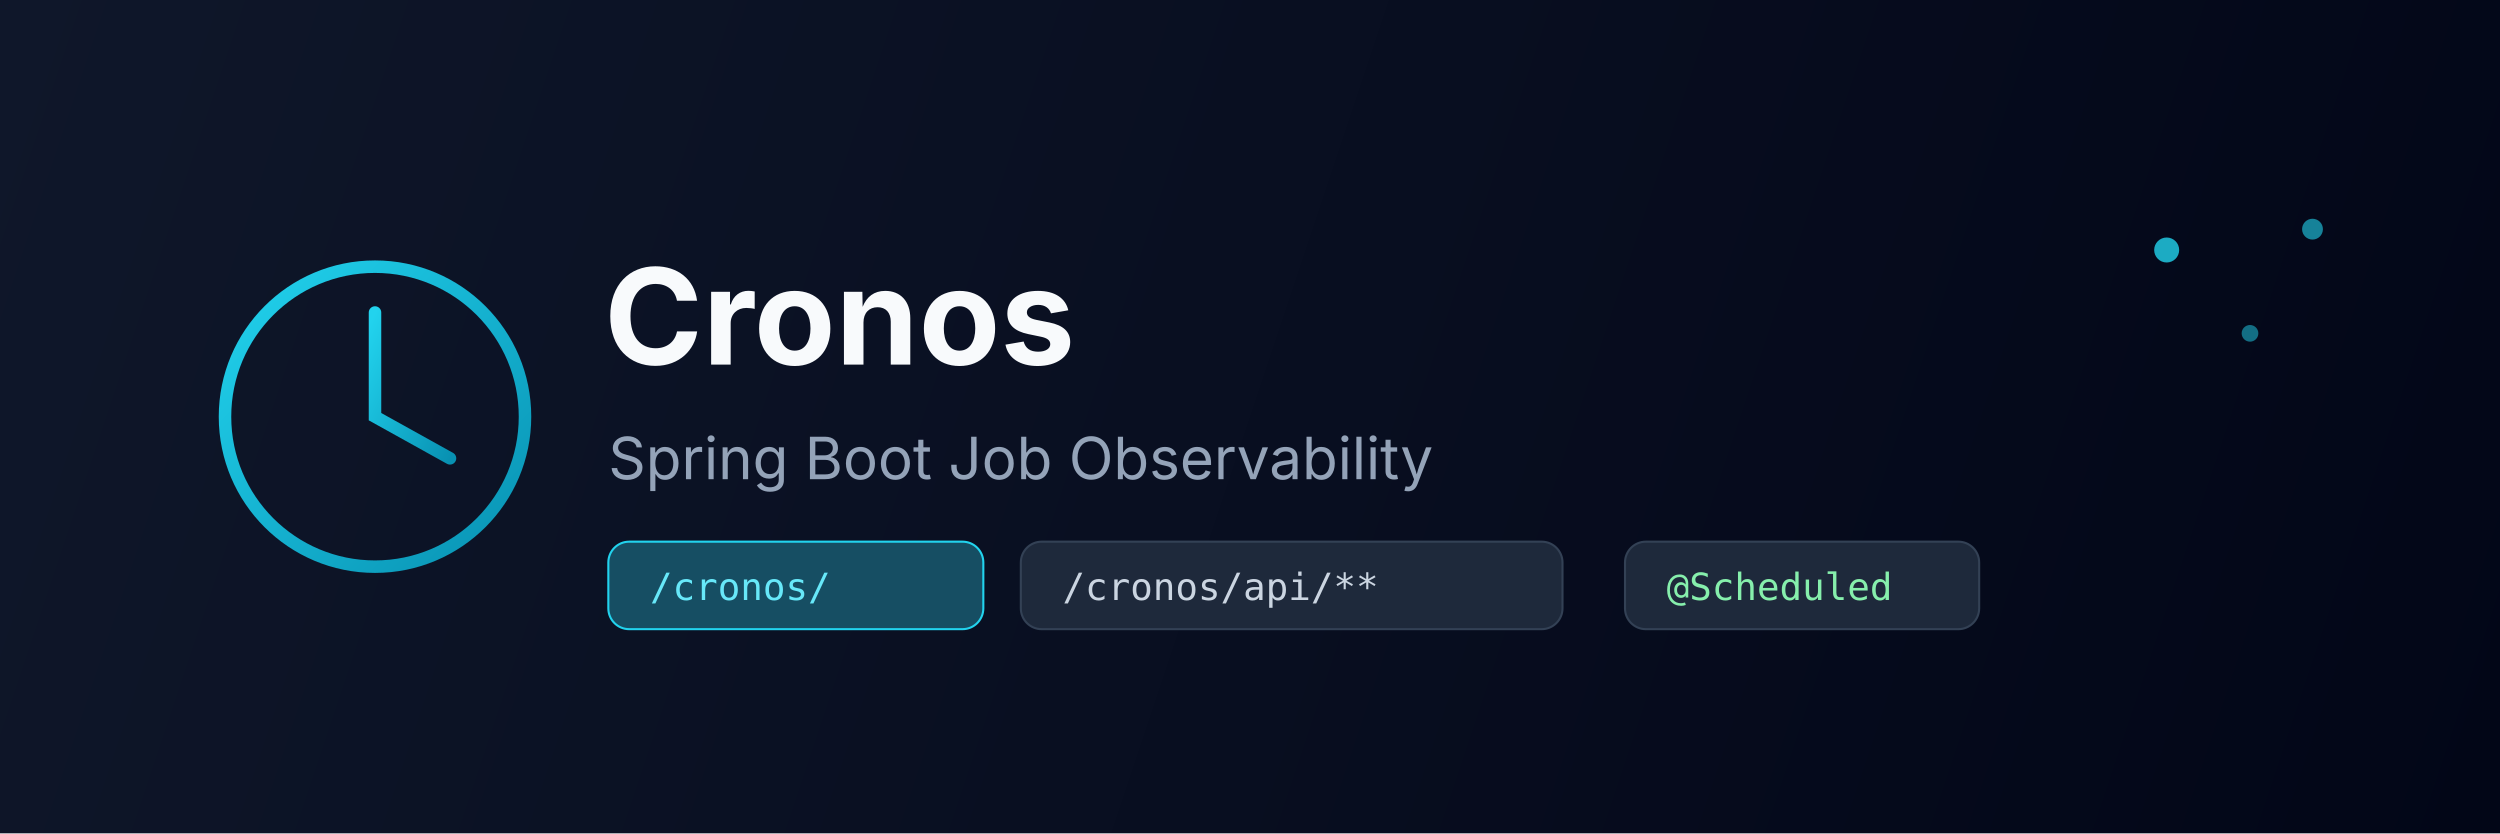
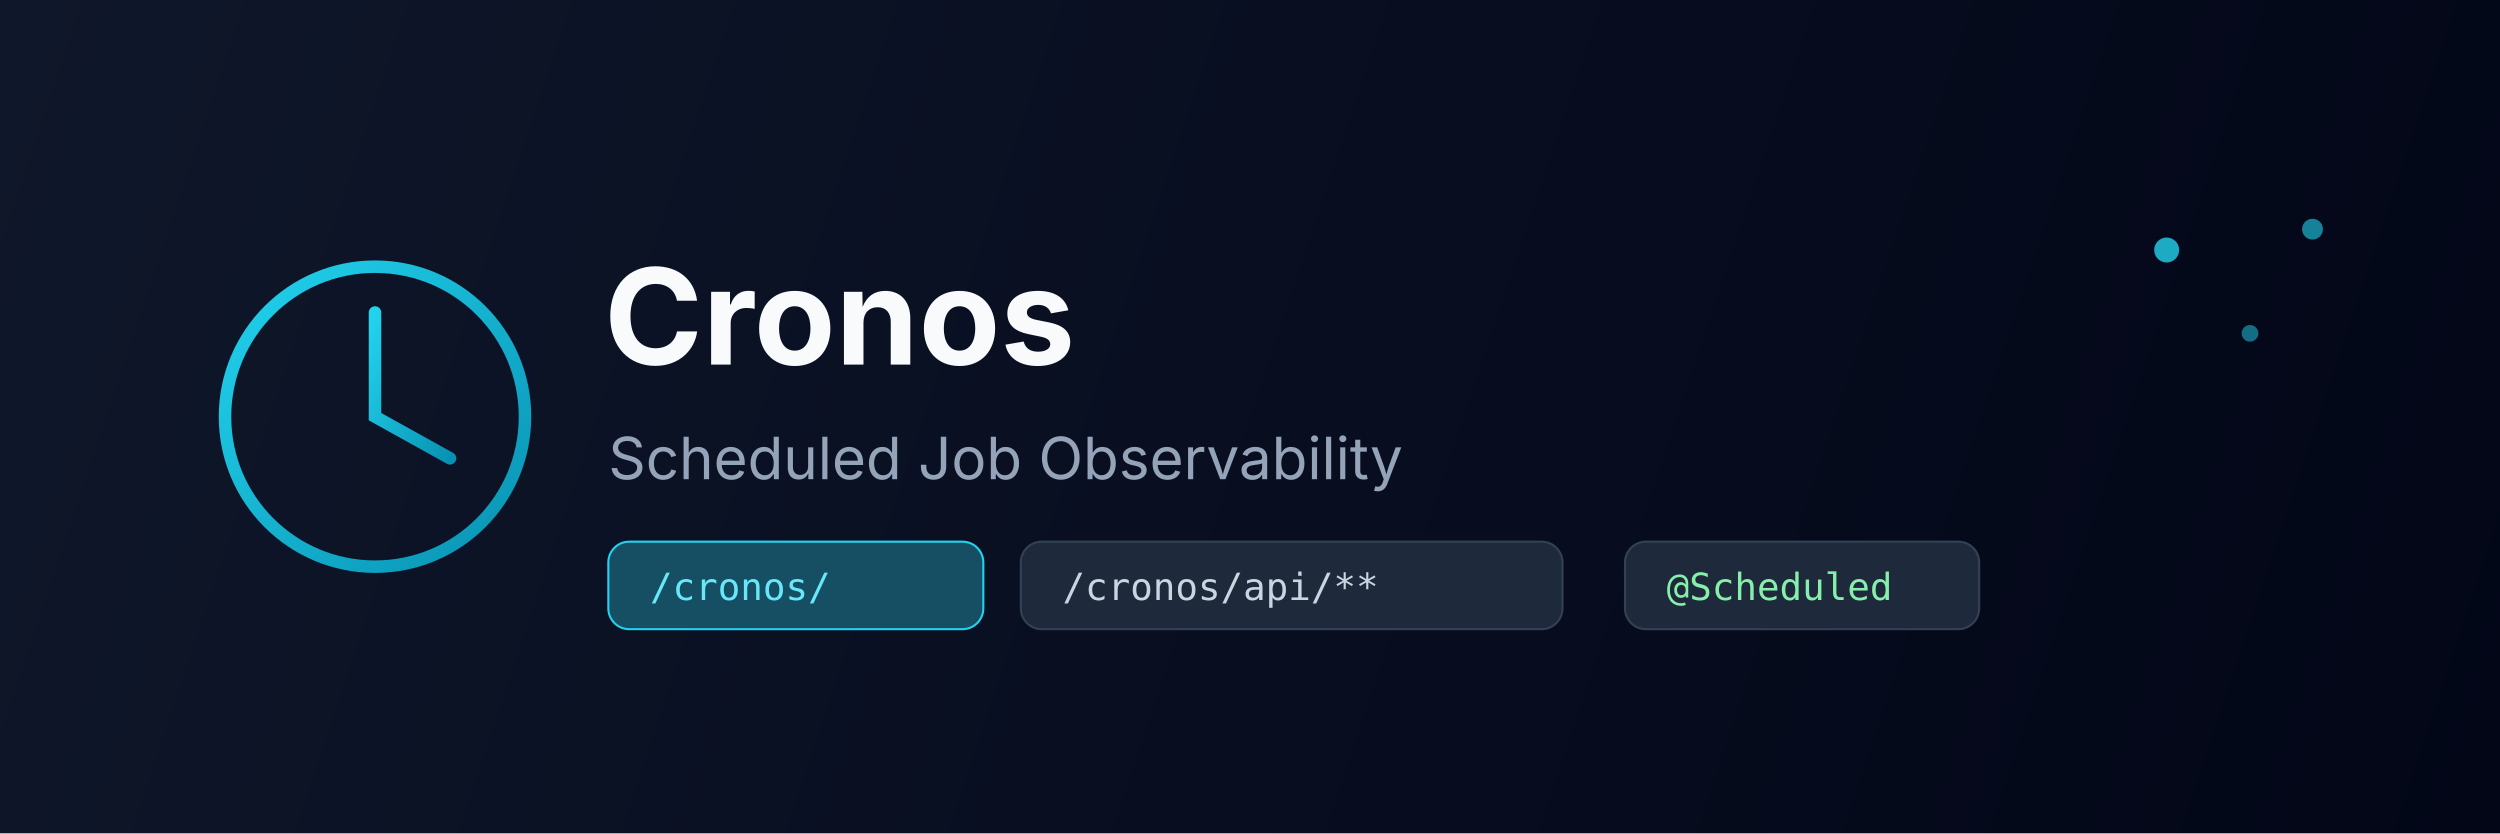
<svg xmlns="http://www.w3.org/2000/svg" viewBox="0 0 1200 400" fill="none">
  <defs>
    <linearGradient id="bg" x1="0" y1="0" x2="1200" y2="400" gradientUnits="userSpaceOnUse">
      <stop stop-color="#0f172a" />
      <stop offset="1" stop-color="#020617" />
    </linearGradient>
    <linearGradient id="accent" x1="0" y1="0" x2="1" y2="1">
      <stop stop-color="#22d3ee" />
      <stop offset="1" stop-color="#0891b2" />
    </linearGradient>
  </defs>
  <rect width="1200" height="400" fill="url(#bg)" />
  <circle cx="180" cy="200" r="72" stroke="url(#accent)" stroke-width="6" />
  <path d="M180 150v50l36 20" stroke="url(#accent)" stroke-width="6" stroke-linecap="round" />
  <text x="290" y="175" fill="#f8fafc" font-family="Inter,Segoe UI,sans-serif" font-size="64" font-weight="700">Cronos</text>
-   <text x="292" y="230" fill="#94a3b8" font-family="Inter,Segoe UI,sans-serif" font-size="28">Spring Boot Job Observability</text>
+   <text x="292" y="230" fill="#94a3b8" font-family="Inter,Segoe UI,sans-serif" font-size="28">Scheduled Job Observability</text>
  <rect x="292" y="260" width="180" height="42" rx="10" fill="#164e63" stroke="#22d3ee" stroke-width="1" />
  <text x="312" y="288" fill="#67e8f9" font-family="JetBrains Mono,monospace" font-size="18">/cronos/</text>
  <rect x="490" y="260" width="260" height="42" rx="10" fill="#1e293b" stroke="#334155" stroke-width="1" />
  <text x="510" y="288" fill="#cbd5e1" font-family="JetBrains Mono,monospace" font-size="18">/cronos/api/**</text>
  <rect x="780" y="260" width="170" height="42" rx="10" fill="#1e293b" stroke="#334155" stroke-width="1" />
  <text x="800" y="288" fill="#86efac" font-family="JetBrains Mono,monospace" font-size="18">@Scheduled</text>
  <circle cx="1040" cy="120" r="6" fill="#22d3ee" opacity="0.8" />
  <circle cx="1080" cy="160" r="4" fill="#22d3ee" opacity="0.5" />
  <circle cx="1110" cy="110" r="5" fill="#22d3ee" opacity="0.6" />
</svg>
